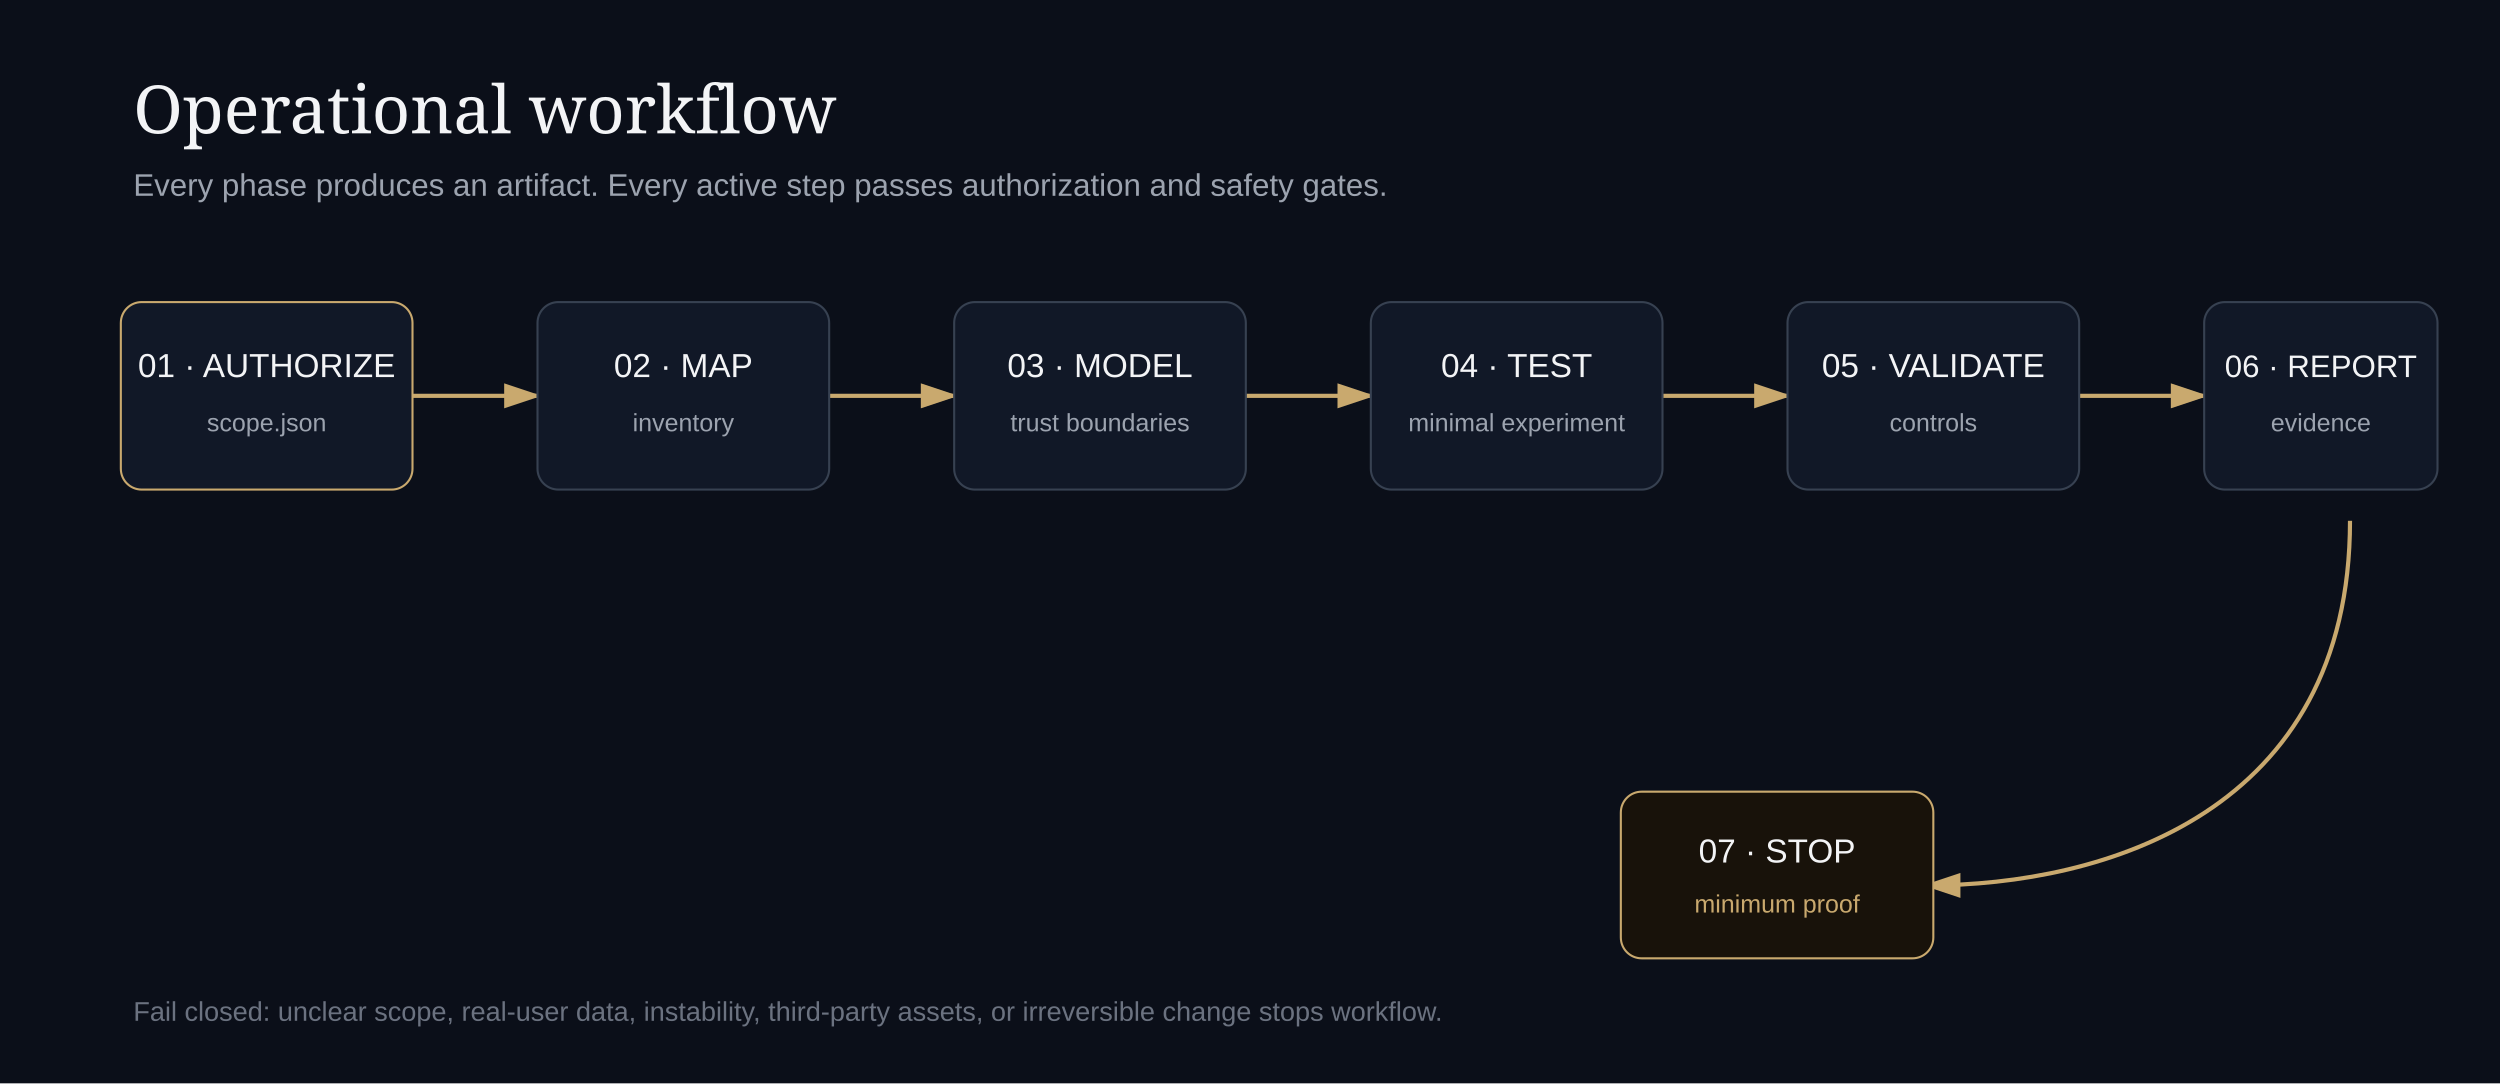
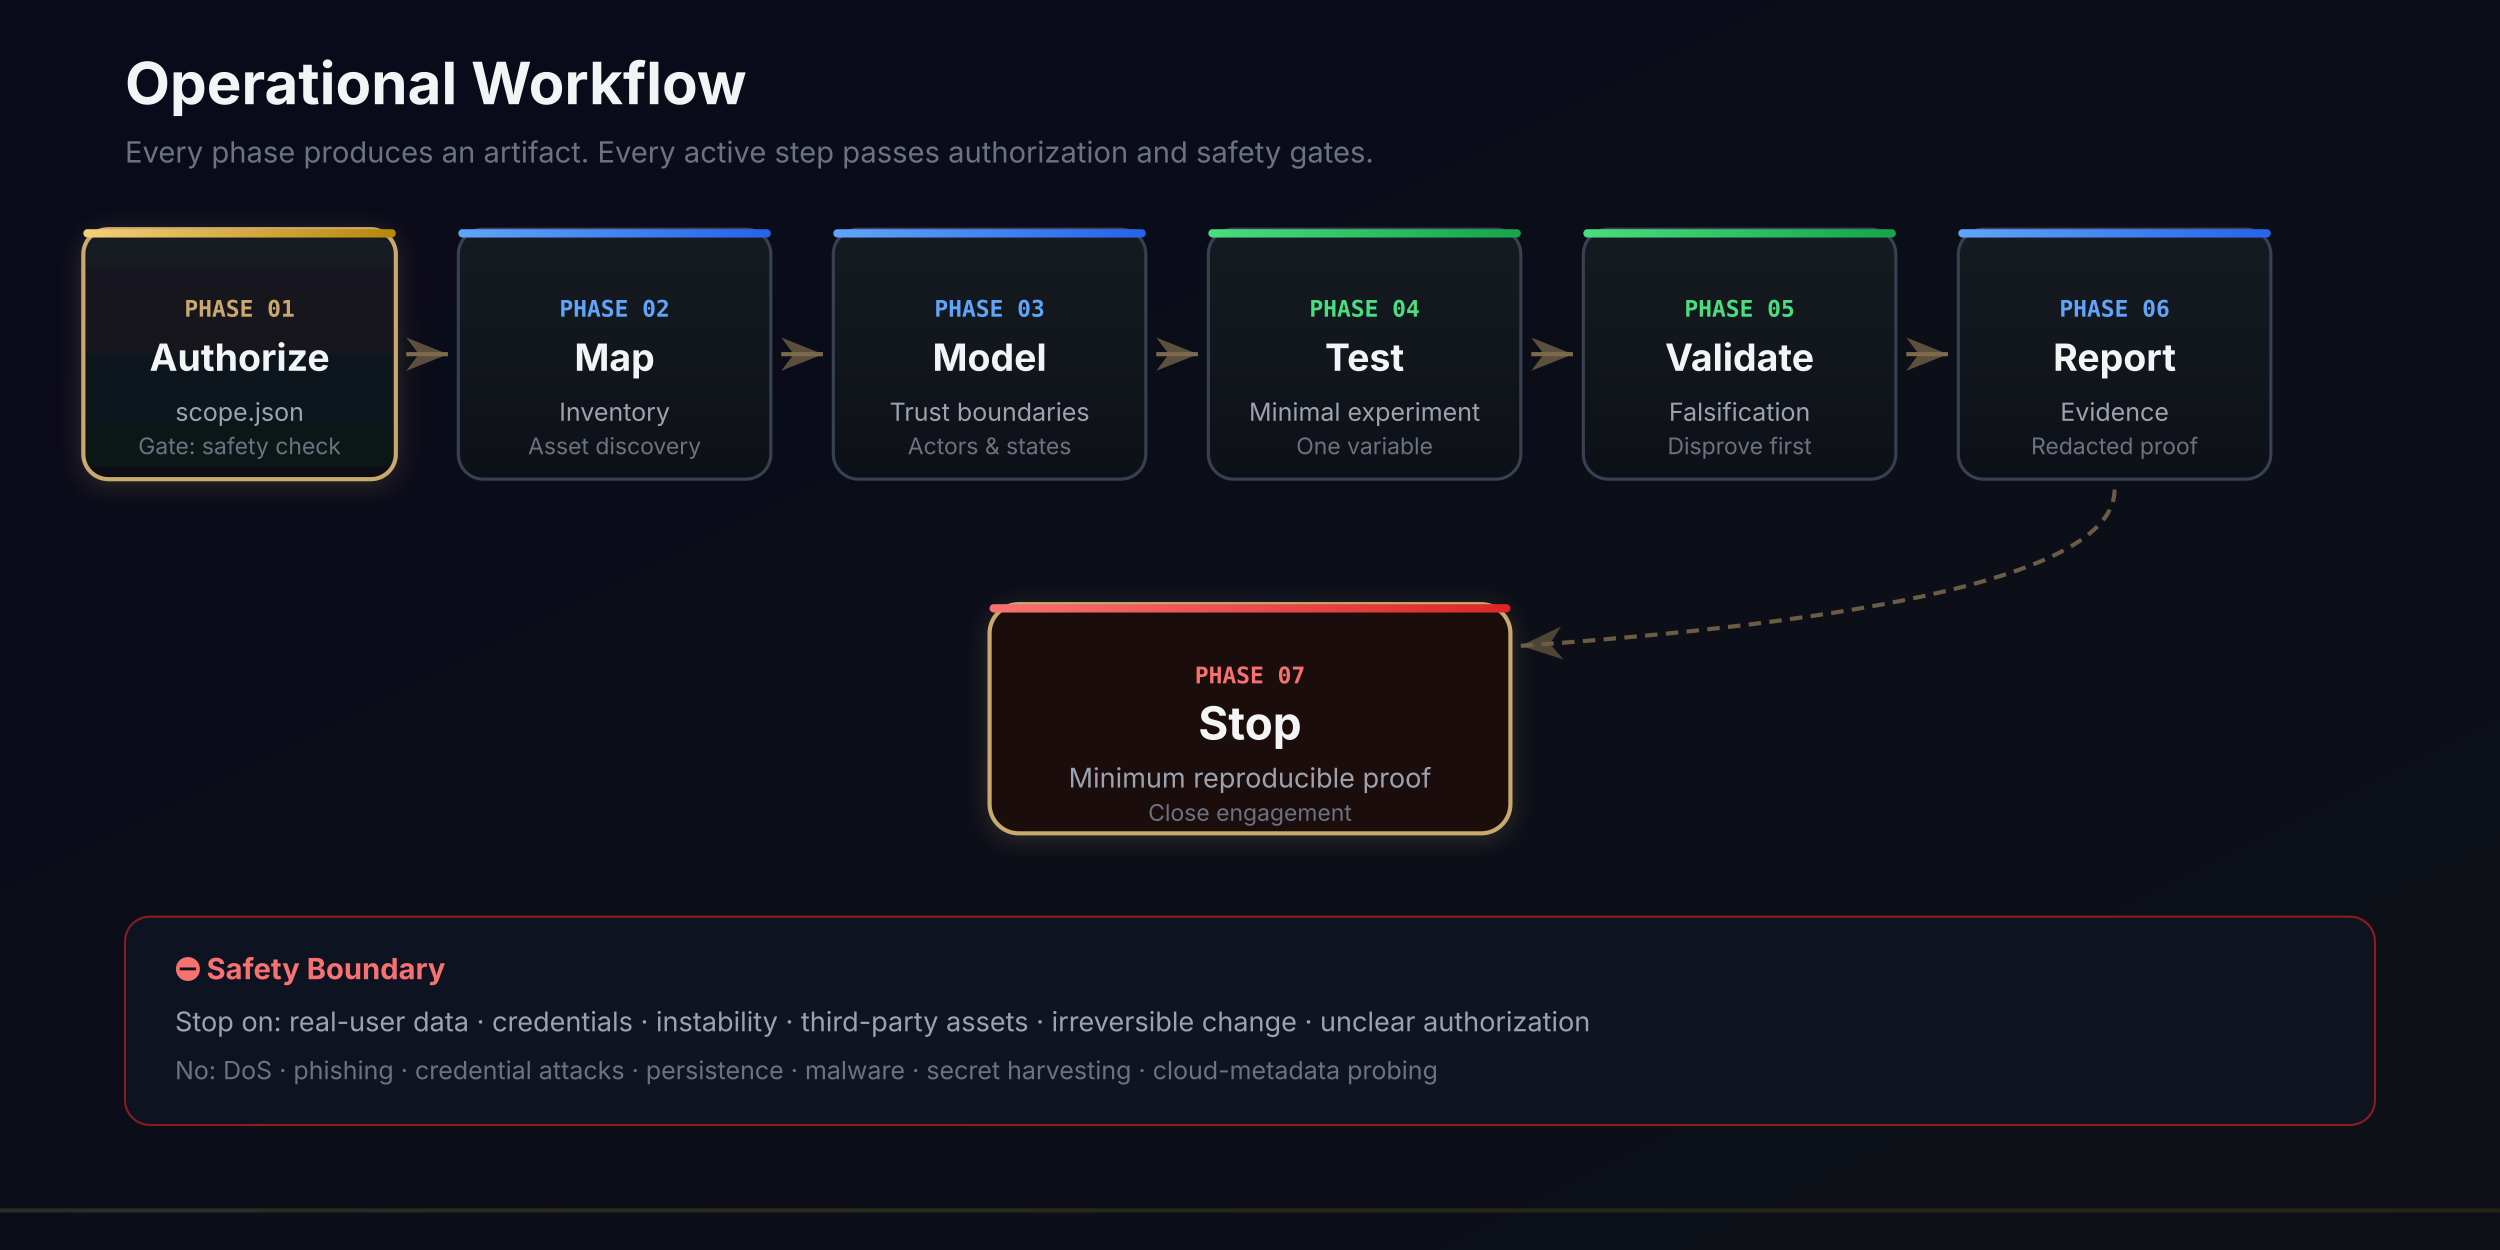
- <svg xmlns="http://www.w3.org/2000/svg" width="1200" height="520" viewBox="0 0 1200 520" role="img" aria-labelledby="title desc">
-   <rect width="1200" height="520" fill="#0b0f19" />
+ <svg xmlns="http://www.w3.org/2000/svg" viewBox="0 0 1200 600" role="img" aria-labelledby="wf-title wf-desc">
  <defs>
-     <marker id="a" markerWidth="10" markerHeight="10" refX="8" refY="3" orient="auto">
-       <path d="M0,0 L0,6 L9,3 z" fill="#c9a96e" />
+     <linearGradient id="wfbg" x1="0" y1="0" x2="1" y2="1">
+       <stop offset="0%" stop-color="#0a0a1a" />
+       <stop offset="100%" stop-color="#0d1117" />
+     </linearGradient>
+     <linearGradient id="wfgold" x1="0" y1="0" x2="1" y2="0">
+       <stop offset="0%" stop-color="#f5d07a" />
+       <stop offset="100%" stop-color="#b8860b" />
+     </linearGradient>
+     <linearGradient id="wfblue" x1="0" y1="0" x2="1" y2="0">
+       <stop offset="0%" stop-color="#60a5fa" />
+       <stop offset="100%" stop-color="#2563eb" />
+     </linearGradient>
+     <linearGradient id="wfgreen" x1="0" y1="0" x2="1" y2="0">
+       <stop offset="0%" stop-color="#4ade80" />
+       <stop offset="100%" stop-color="#16a34a" />
+     </linearGradient>
+     <linearGradient id="wfred" x1="0" y1="0" x2="1" y2="0">
+       <stop offset="0%" stop-color="#f87171" />
+       <stop offset="100%" stop-color="#dc2626" />
+     </linearGradient>
+     <linearGradient id="cardbg" x1="0" y1="0" x2="0" y2="1">
+       <stop offset="0%" stop-color="#161b22" />
+       <stop offset="100%" stop-color="#0d1117" />
+     </linearGradient>
+     <filter id="wfglow">
+       <feDropShadow dx="0" dy="2" stdDeviation="6" flood-color="#c9a96e" flood-opacity="0.2" />
+     </filter>
+     <marker id="arrow" markerWidth="12" markerHeight="12" refX="10" refY="5" orient="auto">
+       <path d="M0,1 L10,5 L0,9 L3,5z" fill="#c9a96e" opacity="0.7" />
    </marker>
  </defs>
-   <text x="64" y="64" fill="#f3f4f6" font-family="Georgia, serif" font-size="32">Operational workflow</text>
-   <text x="64" y="94" fill="#9ca3af" font-family="Arial" font-size="15">Every phase produces an artifact. Every active step passes authorization and safety gates.</text>
-   <g fill="none" stroke="#c9a96e" stroke-width="2" marker-end="url(#a)">
-     <path d="M198 190H258" />
-     <path d="M398 190H458" />
-     <path d="M598 190H658" />
-     <path d="M798 190H858" />
-     <path d="M998 190H1058" />
-     <path d="M1128 250 C1128 390 1010 425 925 425" />
+   <rect width="1200" height="600" fill="url(#wfbg)" />
+   <text x="60" y="50" fill="#f3f4f6" font-family="'SF Pro Display', -apple-system, sans-serif" font-size="28" font-weight="700">Operational Workflow</text>
+   <text x="60" y="78" fill="#6b7280" font-family="'SF Pro Text', -apple-system, sans-serif" font-size="14">Every phase produces an artifact. Every active step passes authorization and safety gates.</text>
+   <g transform="translate(40, 110)">
+     <rect width="150" height="120" rx="12" fill="url(#cardbg)" stroke="#c9a96e" stroke-width="2" filter="url(#wfglow)" />
+     <rect width="150" height="4" rx="2" fill="url(#wfgold)" />
+     <text x="75" y="42" fill="#c9a96e" font-family="monospace" font-size="11" text-anchor="middle" font-weight="600">PHASE 01</text>
+     <text x="75" y="68" fill="#f3f4f6" font-family="-apple-system, sans-serif" font-size="18" text-anchor="middle" font-weight="700">Authorize</text>
+     <text x="75" y="92" fill="#9ca3af" font-family="-apple-system, sans-serif" font-size="12" text-anchor="middle">scope.json</text>
+     <text x="75" y="108" fill="#6b7280" font-family="-apple-system, sans-serif" font-size="11" text-anchor="middle">Gate: safety check</text>
  </g>
-   <g font-family="Arial" text-anchor="middle">
-     <g>
-       <rect x="58" y="145" width="140" height="90" rx="10" fill="#111827" stroke="#c9a96e" />
-       <text x="128" y="181" fill="#f3f4f6" font-size="16">01 · AUTHORIZE</text>
-       <text x="128" y="207" fill="#9ca3af" font-size="12">scope.json</text>
-     </g>
-     <g>
-       <rect x="258" y="145" width="140" height="90" rx="10" fill="#111827" stroke="#374151" />
-       <text x="328" y="181" fill="#f3f4f6" font-size="16">02 · MAP</text>
-       <text x="328" y="207" fill="#9ca3af" font-size="12">inventory</text>
-     </g>
-     <g>
-       <rect x="458" y="145" width="140" height="90" rx="10" fill="#111827" stroke="#374151" />
-       <text x="528" y="181" fill="#f3f4f6" font-size="16">03 · MODEL</text>
-       <text x="528" y="207" fill="#9ca3af" font-size="12">trust boundaries</text>
-     </g>
-     <g>
-       <rect x="658" y="145" width="140" height="90" rx="10" fill="#111827" stroke="#374151" />
-       <text x="728" y="181" fill="#f3f4f6" font-size="16">04 · TEST</text>
-       <text x="728" y="207" fill="#9ca3af" font-size="12">minimal experiment</text>
-     </g>
-     <g>
-       <rect x="858" y="145" width="140" height="90" rx="10" fill="#111827" stroke="#374151" />
-       <text x="928" y="181" fill="#f3f4f6" font-size="16">05 · VALIDATE</text>
-       <text x="928" y="207" fill="#9ca3af" font-size="12">controls</text>
-     </g>
-     <g>
-       <rect x="1058" y="145" width="112" height="90" rx="10" fill="#111827" stroke="#374151" />
-       <text x="1114" y="181" fill="#f3f4f6" font-size="15">06 · REPORT</text>
-       <text x="1114" y="207" fill="#9ca3af" font-size="12">evidence</text>
-     </g>
-     <g>
-       <rect x="778" y="380" width="150" height="80" rx="10" fill="#18120a" stroke="#c9a96e" />
-       <text x="853" y="414" fill="#f3f4f6" font-size="16">07 · STOP</text>
-       <text x="853" y="438" fill="#c9a96e" font-size="12">minimum proof</text>
-     </g>
+   <g transform="translate(220, 110)">
+     <rect width="150" height="120" rx="12" fill="url(#cardbg)" stroke="#374151" stroke-width="1.5" />
+     <rect width="150" height="4" rx="2" fill="url(#wfblue)" />
+     <text x="75" y="42" fill="#60a5fa" font-family="monospace" font-size="11" text-anchor="middle" font-weight="600">PHASE 02</text>
+     <text x="75" y="68" fill="#f3f4f6" font-family="-apple-system, sans-serif" font-size="18" text-anchor="middle" font-weight="700">Map</text>
+     <text x="75" y="92" fill="#9ca3af" font-family="-apple-system, sans-serif" font-size="12" text-anchor="middle">Inventory</text>
+     <text x="75" y="108" fill="#6b7280" font-family="-apple-system, sans-serif" font-size="11" text-anchor="middle">Asset discovery</text>
  </g>
-   <text x="64" y="490" fill="#6b7280" font-family="Arial" font-size="13">Fail closed: unclear scope, real-user data, instability, third-party assets, or irreversible change stops workflow.</text>
+   <g transform="translate(400, 110)">
+     <rect width="150" height="120" rx="12" fill="url(#cardbg)" stroke="#374151" stroke-width="1.5" />
+     <rect width="150" height="4" rx="2" fill="url(#wfblue)" />
+     <text x="75" y="42" fill="#60a5fa" font-family="monospace" font-size="11" text-anchor="middle" font-weight="600">PHASE 03</text>
+     <text x="75" y="68" fill="#f3f4f6" font-family="-apple-system, sans-serif" font-size="18" text-anchor="middle" font-weight="700">Model</text>
+     <text x="75" y="92" fill="#9ca3af" font-family="-apple-system, sans-serif" font-size="12" text-anchor="middle">Trust boundaries</text>
+     <text x="75" y="108" fill="#6b7280" font-family="-apple-system, sans-serif" font-size="11" text-anchor="middle">Actors &amp; states</text>
+   </g>
+   <g transform="translate(580, 110)">
+     <rect width="150" height="120" rx="12" fill="url(#cardbg)" stroke="#374151" stroke-width="1.5" />
+     <rect width="150" height="4" rx="2" fill="url(#wfgreen)" />
+     <text x="75" y="42" fill="#4ade80" font-family="monospace" font-size="11" text-anchor="middle" font-weight="600">PHASE 04</text>
+     <text x="75" y="68" fill="#f3f4f6" font-family="-apple-system, sans-serif" font-size="18" text-anchor="middle" font-weight="700">Test</text>
+     <text x="75" y="92" fill="#9ca3af" font-family="-apple-system, sans-serif" font-size="12" text-anchor="middle">Minimal experiment</text>
+     <text x="75" y="108" fill="#6b7280" font-family="-apple-system, sans-serif" font-size="11" text-anchor="middle">One variable</text>
+   </g>
+   <g transform="translate(760, 110)">
+     <rect width="150" height="120" rx="12" fill="url(#cardbg)" stroke="#374151" stroke-width="1.5" />
+     <rect width="150" height="4" rx="2" fill="url(#wfgreen)" />
+     <text x="75" y="42" fill="#4ade80" font-family="monospace" font-size="11" text-anchor="middle" font-weight="600">PHASE 05</text>
+     <text x="75" y="68" fill="#f3f4f6" font-family="-apple-system, sans-serif" font-size="18" text-anchor="middle" font-weight="700">Validate</text>
+     <text x="75" y="92" fill="#9ca3af" font-family="-apple-system, sans-serif" font-size="12" text-anchor="middle">Falsification</text>
+     <text x="75" y="108" fill="#6b7280" font-family="-apple-system, sans-serif" font-size="11" text-anchor="middle">Disprove first</text>
+   </g>
+   <g transform="translate(940, 110)">
+     <rect width="150" height="120" rx="12" fill="url(#cardbg)" stroke="#374151" stroke-width="1.5" />
+     <rect width="150" height="4" rx="2" fill="url(#wfblue)" />
+     <text x="75" y="42" fill="#60a5fa" font-family="monospace" font-size="11" text-anchor="middle" font-weight="600">PHASE 06</text>
+     <text x="75" y="68" fill="#f3f4f6" font-family="-apple-system, sans-serif" font-size="18" text-anchor="middle" font-weight="700">Report</text>
+     <text x="75" y="92" fill="#9ca3af" font-family="-apple-system, sans-serif" font-size="12" text-anchor="middle">Evidence</text>
+     <text x="75" y="108" fill="#6b7280" font-family="-apple-system, sans-serif" font-size="11" text-anchor="middle">Redacted proof</text>
+   </g>
+   <line x1="195" y1="170" x2="215" y2="170" stroke="#c9a96e" stroke-width="2" marker-end="url(#arrow)" opacity="0.6" />
+   <line x1="375" y1="170" x2="395" y2="170" stroke="#c9a96e" stroke-width="2" marker-end="url(#arrow)" opacity="0.6" />
+   <line x1="555" y1="170" x2="575" y2="170" stroke="#c9a96e" stroke-width="2" marker-end="url(#arrow)" opacity="0.6" />
+   <line x1="735" y1="170" x2="755" y2="170" stroke="#c9a96e" stroke-width="2" marker-end="url(#arrow)" opacity="0.6" />
+   <line x1="915" y1="170" x2="935" y2="170" stroke="#c9a96e" stroke-width="2" marker-end="url(#arrow)" opacity="0.6" />
+   <g transform="translate(475, 290)">
+     <rect width="250" height="110" rx="14" fill="#1a0f0a" stroke="#c9a96e" stroke-width="2" filter="url(#wfglow)" />
+     <rect width="250" height="4" rx="2" fill="url(#wfred)" />
+     <text x="125" y="38" fill="#f87171" font-family="monospace" font-size="11" text-anchor="middle" font-weight="600">PHASE 07</text>
+     <text x="125" y="65" fill="#f3f4f6" font-family="-apple-system, sans-serif" font-size="22" text-anchor="middle" font-weight="700">Stop</text>
+     <text x="125" y="88" fill="#9ca3af" font-family="-apple-system, sans-serif" font-size="13" text-anchor="middle">Minimum reproducible proof</text>
+     <text x="125" y="104" fill="#6b7280" font-family="-apple-system, sans-serif" font-size="11" text-anchor="middle">Close engagement</text>
+   </g>
+   <path d="M1015 235 Q1015 290 730 310" fill="none" stroke="#c9a96e" stroke-width="2" marker-end="url(#arrow)" opacity="0.5" stroke-dasharray="6,4" />
+   <g transform="translate(60, 440)">
+     <rect width="1080" height="100" rx="12" fill="#111827" stroke="#dc2626" stroke-width="1" opacity="0.6" />
+     <text x="24" y="30" fill="#f87171" font-family="-apple-system, sans-serif" font-size="14" font-weight="700">⛔  Safety Boundary</text>
+     <text x="24" y="55" fill="#9ca3af" font-family="-apple-system, sans-serif" font-size="13">Stop on: real-user data · credentials · instability · third-party assets · irreversible change · unclear authorization</text>
+     <text x="24" y="78" fill="#6b7280" font-family="-apple-system, sans-serif" font-size="12">No: DoS · phishing · credential attacks · persistence · malware · secret harvesting · cloud-metadata probing</text>
+   </g>
+   <rect x="0" y="580" width="1200" height="2" fill="url(#wfgold)" opacity="0.15" />
</svg>
